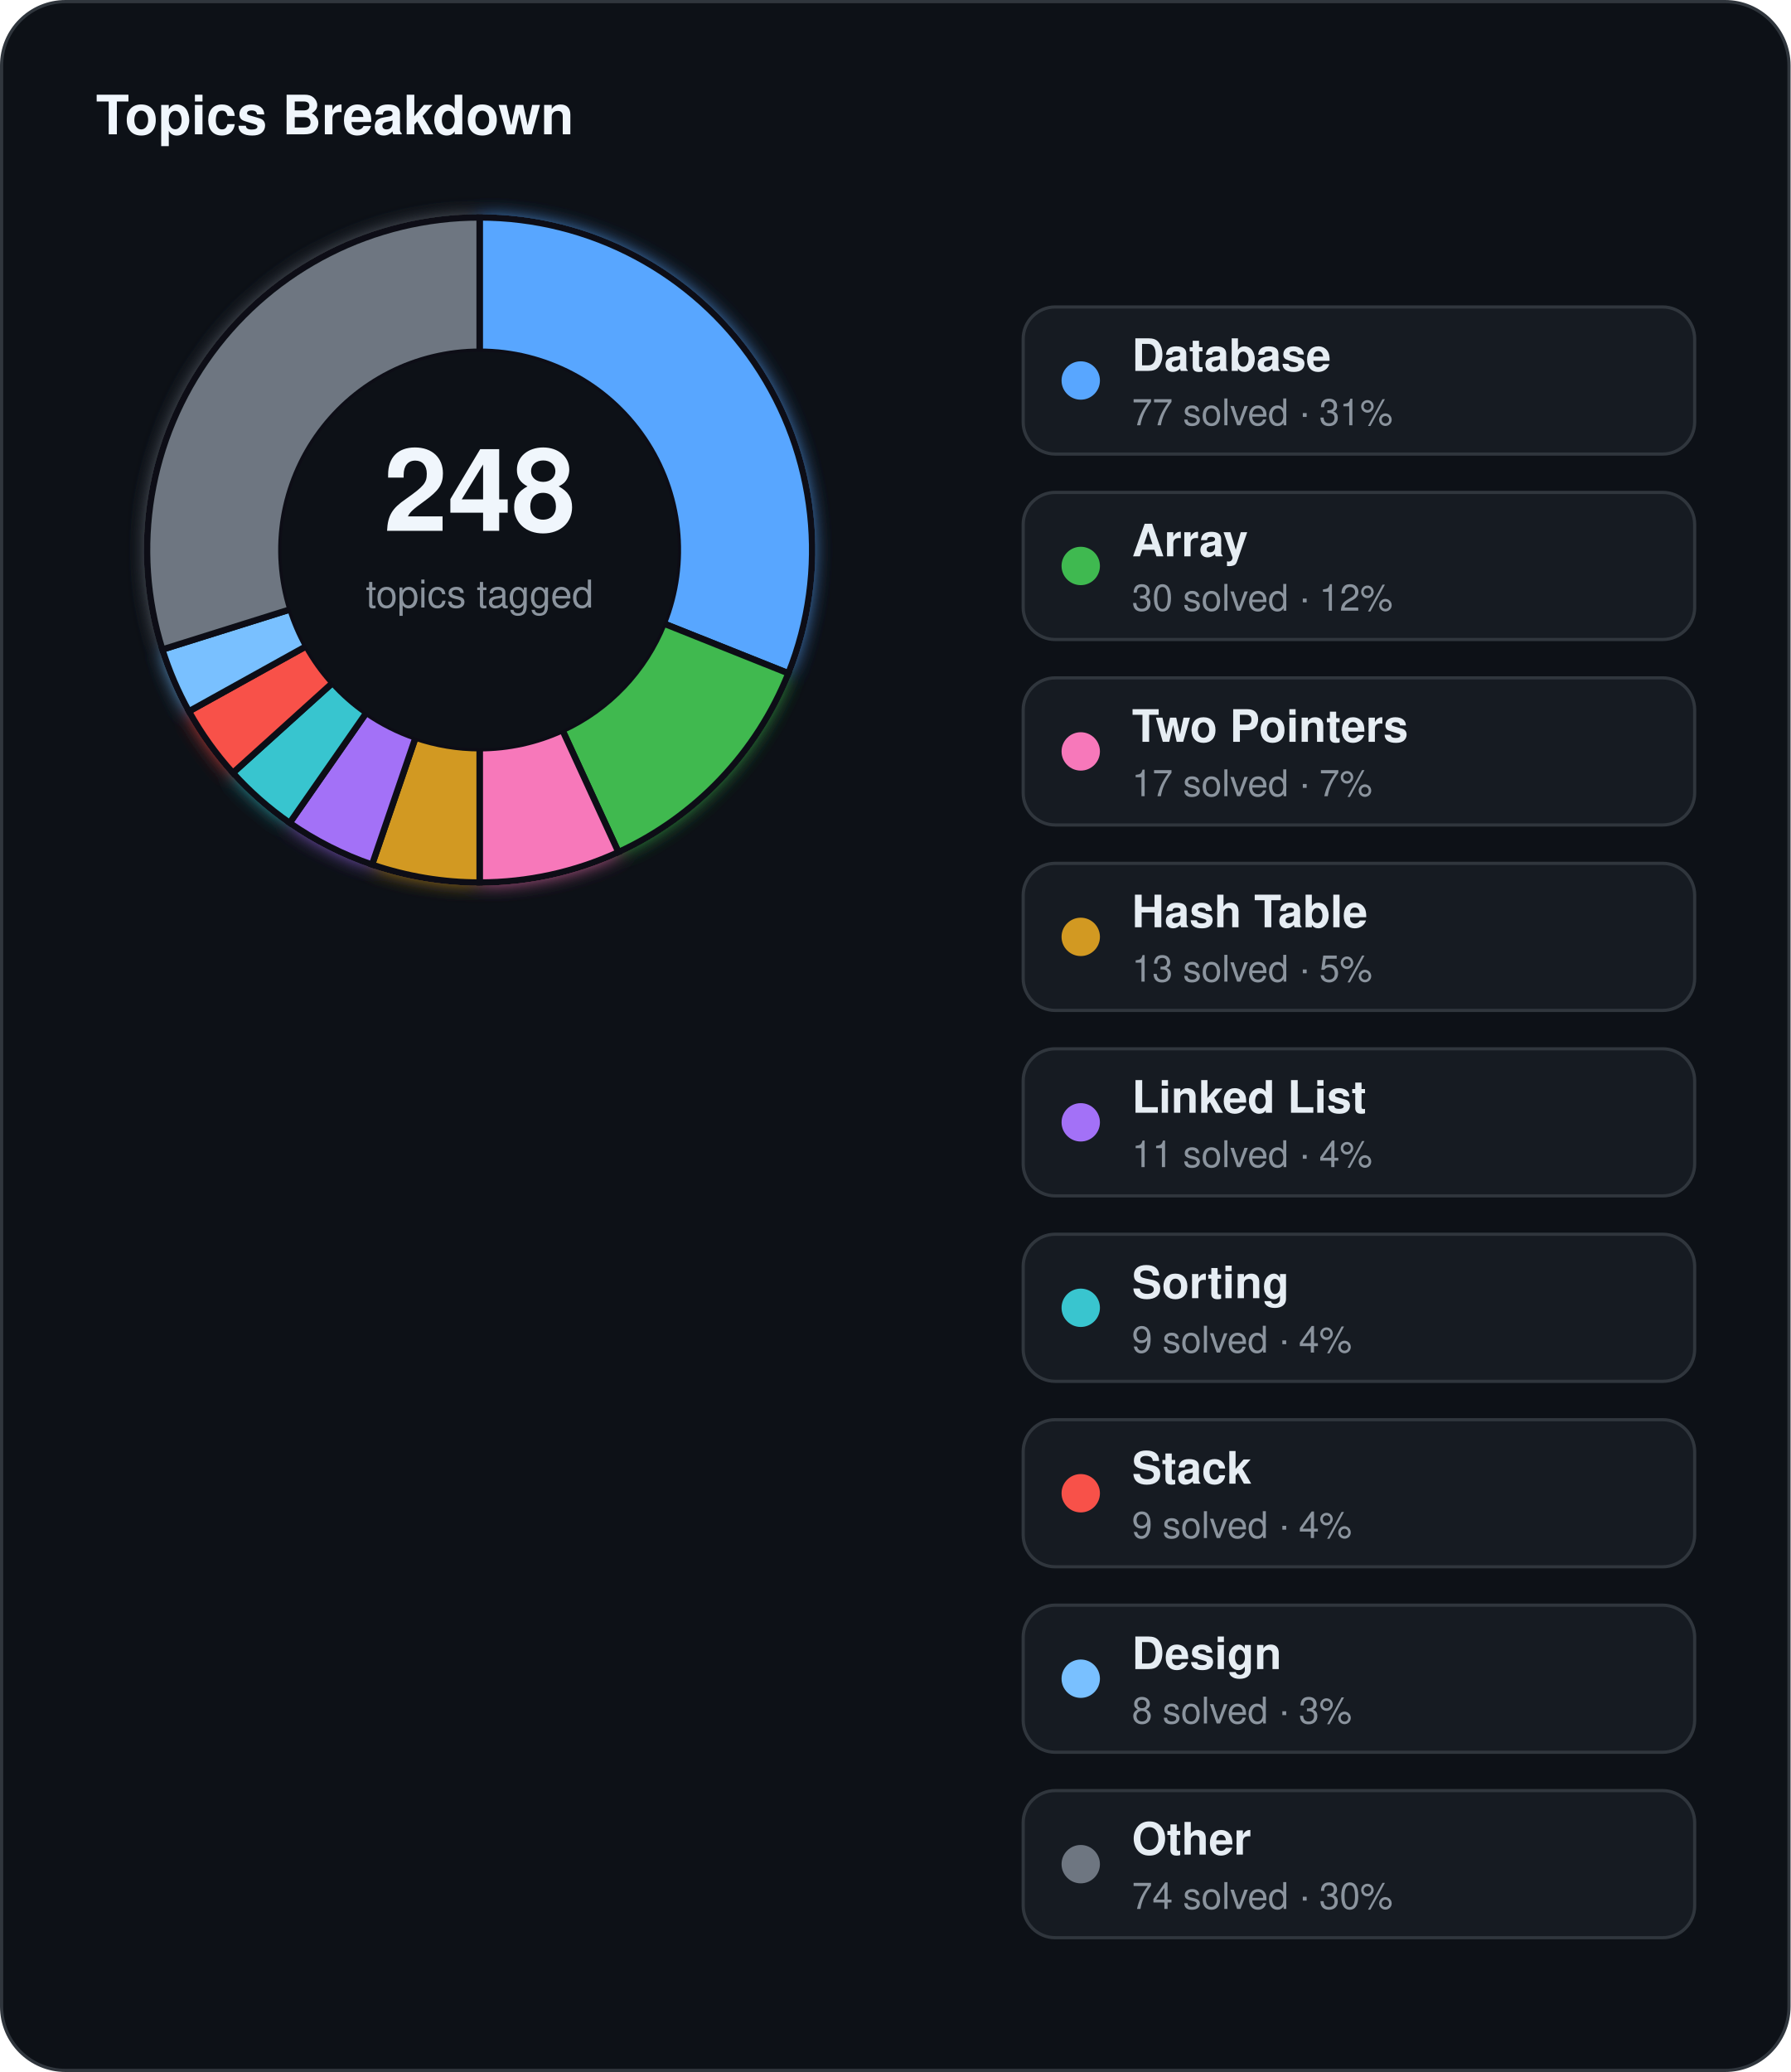
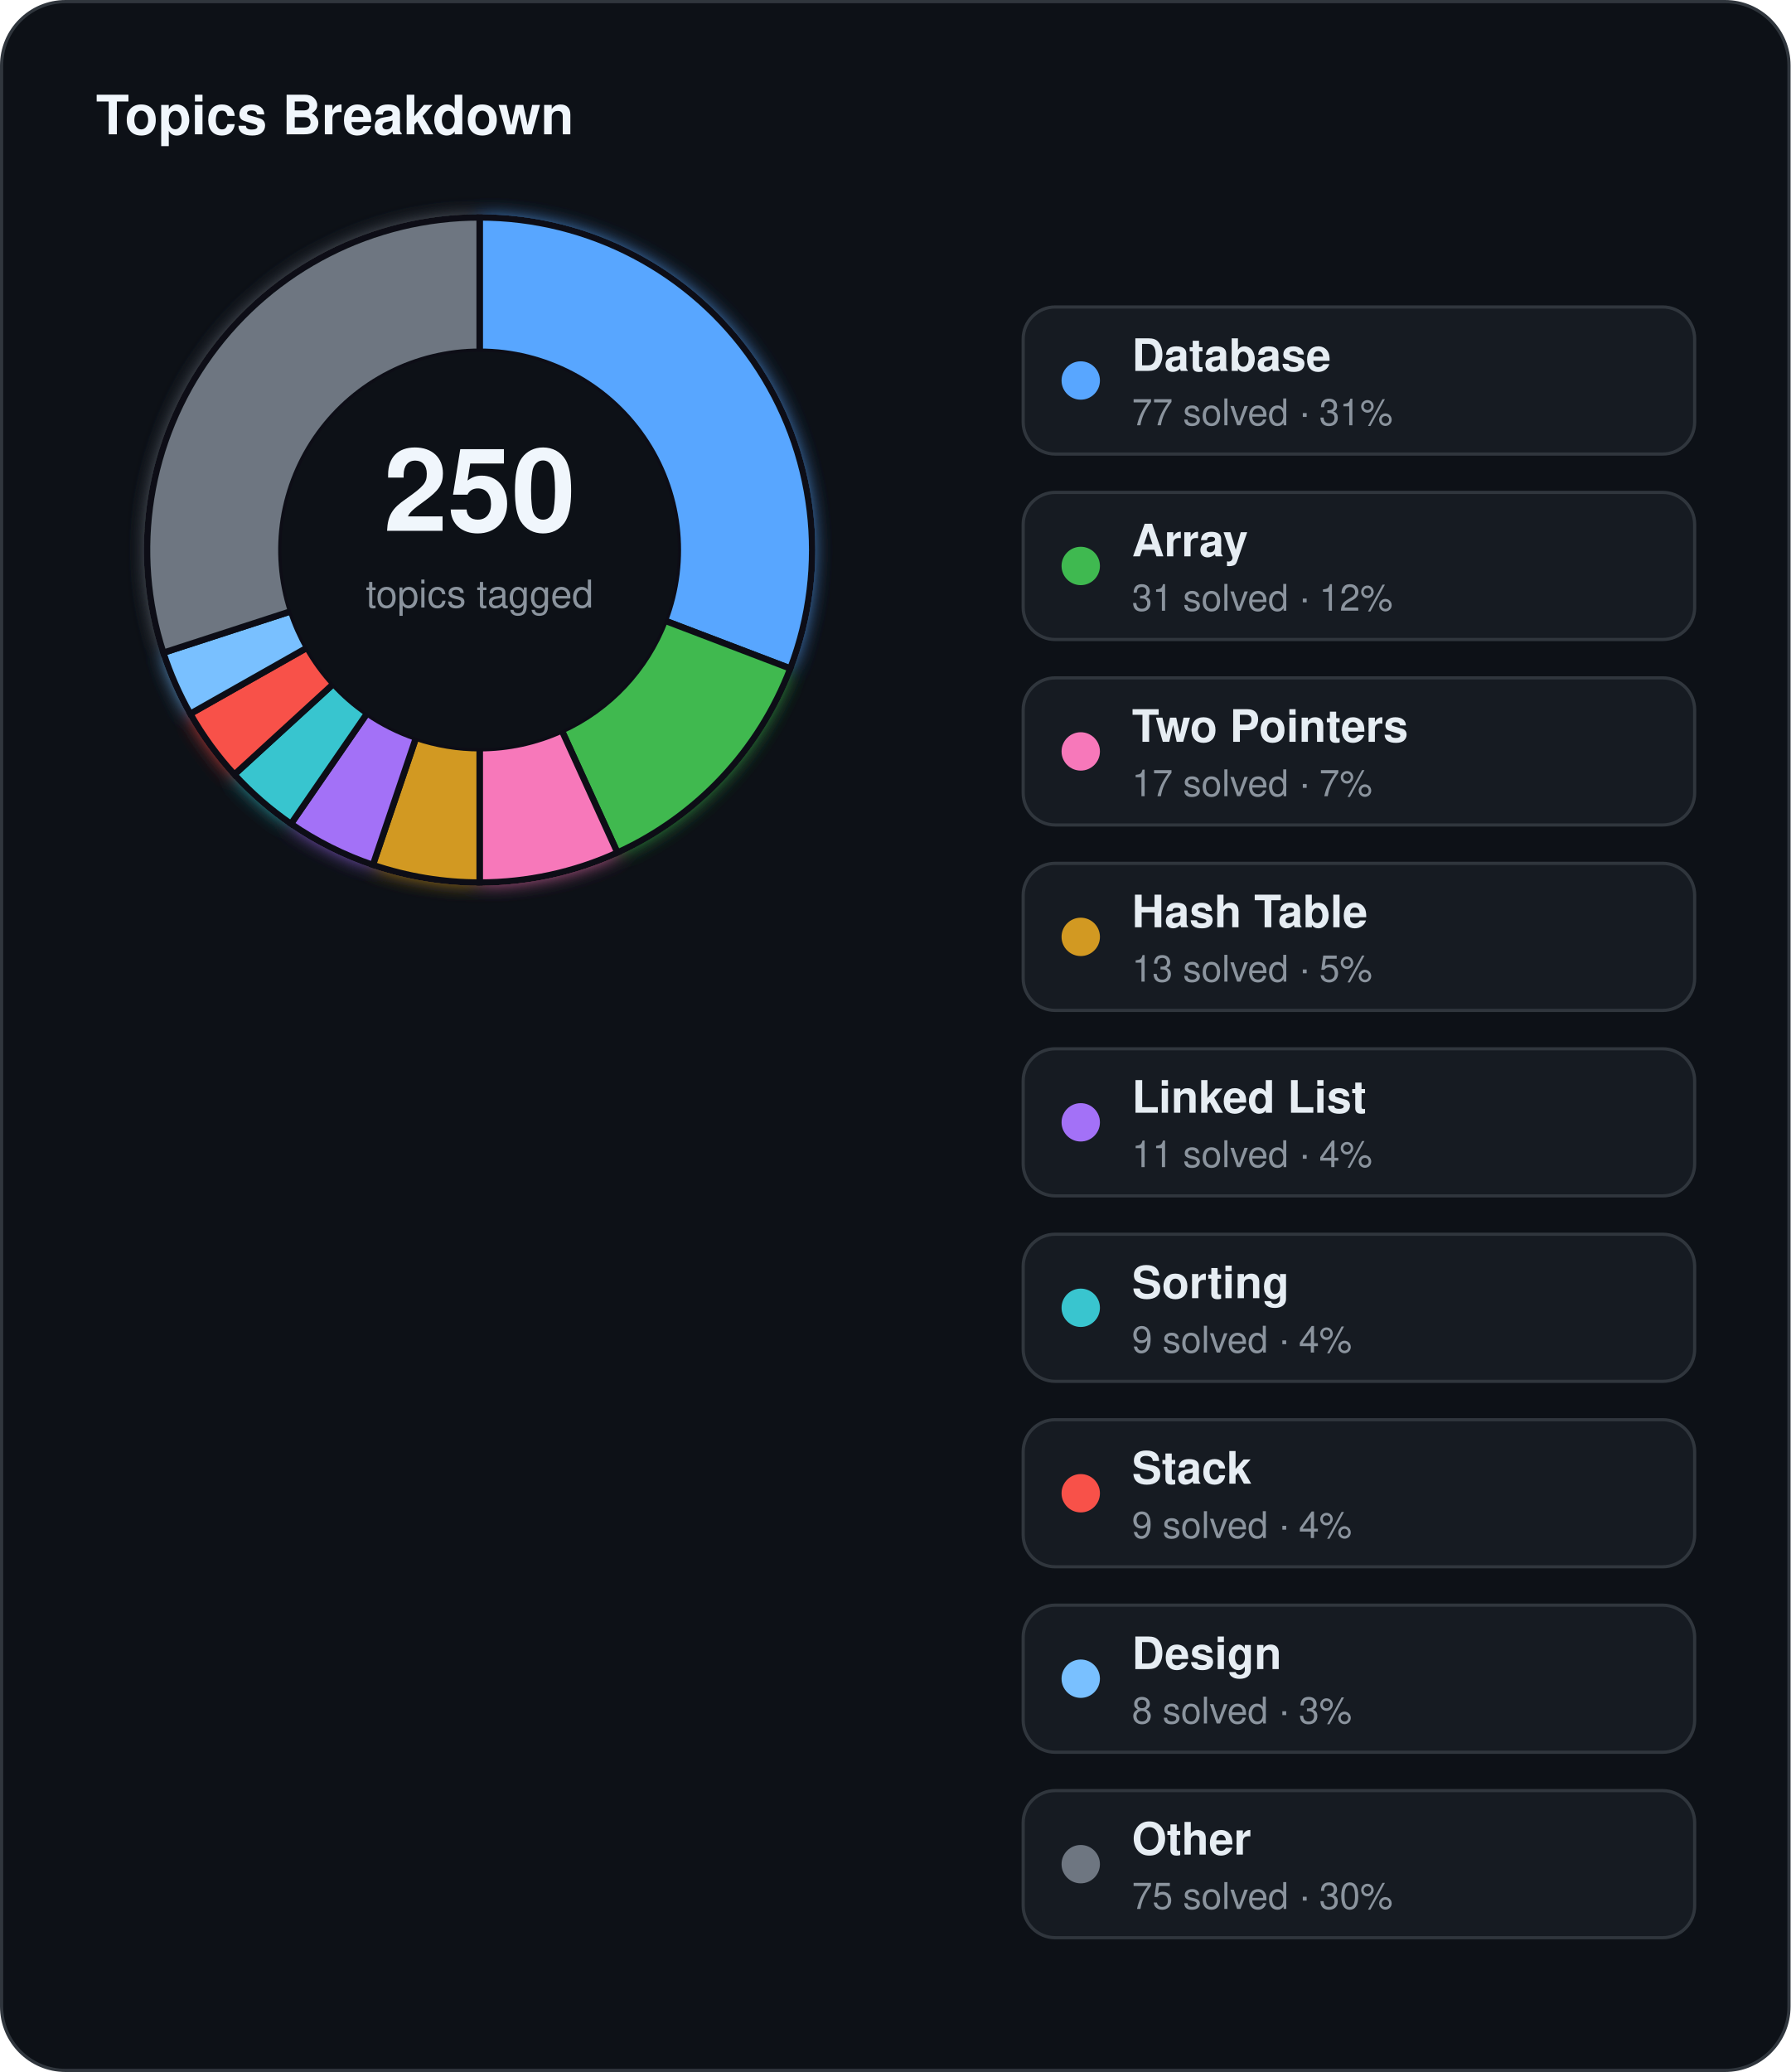
<svg xmlns="http://www.w3.org/2000/svg" width="560" height="648" viewBox="0 0 560 648">
  <defs>
    <filter id="topics-glow" x="-60%" y="-60%" width="220%" height="220%">
      <feGaussianBlur stdDeviation="3" result="blur" />
      <feMerge>
        <feMergeNode in="blur" />
        <feMergeNode in="SourceGraphic" />
      </feMerge>
    </filter>
  </defs>
  <rect x="0.5" y="0.5" width="559" height="647" rx="20" fill="#0d1117" stroke="#30363d" stroke-width="1" />
  <text x="30" y="42" fill="#f0f6fc" font-family="Segoe UI, Helvetica, Arial, sans-serif" font-size="17" font-weight="700">Topics Breakdown</text>
  <g filter="url(#topics-glow)">
-     <path d="M 150.00,68.00 A 104,104 0 0 1 246.58,210.58 L 207.58,195.00 A 62,62 0 0 0 150.00,110.00 Z" fill="#58a6ff" stroke="#0d1117" stroke-width="2" />
-     <path d="M 246.58,210.58 A 104,104 0 0 1 193.42,266.50 L 175.89,228.34 A 62,62 0 0 0 207.58,195.00 Z" fill="#3fb950" stroke="#0d1117" stroke-width="2" />
-     <path d="M 193.42,266.50 A 104,104 0 0 1 150.00,276.00 L 150.00,234.00 A 62,62 0 0 0 175.89,228.34 Z" fill="#f778ba" stroke="#0d1117" stroke-width="2" />
-     <path d="M 150.00,276.00 A 104,104 0 0 1 116.36,270.41 L 129.95,230.67 A 62,62 0 0 0 150.00,234.00 Z" fill="#d29922" stroke="#0d1117" stroke-width="2" />
-     <path d="M 116.36,270.41 A 104,104 0 0 1 90.59,257.36 L 114.58,222.89 A 62,62 0 0 0 129.95,230.67 Z" fill="#a371f7" stroke="#0d1117" stroke-width="2" />
-     <path d="M 90.59,257.36 A 104,104 0 0 1 72.83,241.72 L 104.00,213.56 A 62,62 0 0 0 114.58,222.89 Z" fill="#39c5cf" stroke="#0d1117" stroke-width="2" />
-     <path d="M 72.83,241.72 A 104,104 0 0 1 59.07,222.47 L 95.79,202.09 A 62,62 0 0 0 104.00,213.56 Z" fill="#f85149" stroke="#0d1117" stroke-width="2" />
-     <path d="M 59.07,222.47 A 104,104 0 0 1 50.77,203.13 L 90.84,190.56 A 62,62 0 0 0 95.79,202.09 Z" fill="#79c0ff" stroke="#0d1117" stroke-width="2" />
-     <path d="M 50.77,203.13 A 104,104 0 0 1 150.00,68.00 L 150.00,110.00 A 62,62 0 0 0 90.84,190.56 Z" fill="#6e7681" stroke="#0d1117" stroke-width="2" />
+     <path d="M 150.00,68.00 A 104,104 0 0 1 247.17,209.07 L 207.93,194.10 A 62,62 0 0 0 150.00,110.00 Z" fill="#58a6ff" stroke="#0d1117" stroke-width="2" />
+     <path d="M 247.17,209.07 A 104,104 0 0 1 193.10,266.65 L 175.69,228.43 A 62,62 0 0 0 207.93,194.10 Z" fill="#3fb950" stroke="#0d1117" stroke-width="2" />
+     <path d="M 193.10,266.65 A 104,104 0 0 1 150.00,276.00 L 150.00,234.00 A 62,62 0 0 0 175.69,228.43 Z" fill="#f778ba" stroke="#0d1117" stroke-width="2" />
+     <path d="M 150.00,276.00 A 104,104 0 0 1 116.62,270.50 L 130.10,230.72 A 62,62 0 0 0 150.00,234.00 Z" fill="#d29922" stroke="#0d1117" stroke-width="2" />
+     <path d="M 116.62,270.50 A 104,104 0 0 1 91.00,257.65 L 114.83,223.06 A 62,62 0 0 0 130.10,230.72 Z" fill="#a371f7" stroke="#0d1117" stroke-width="2" />
+     <path d="M 91.00,257.65 A 104,104 0 0 1 73.30,242.23 L 104.27,213.87 A 62,62 0 0 0 114.83,223.06 Z" fill="#39c5cf" stroke="#0d1117" stroke-width="2" />
+     <path d="M 73.30,242.23 A 104,104 0 0 1 59.50,223.24 L 96.05,202.55 A 62,62 0 0 0 104.27,213.87 Z" fill="#f85149" stroke="#0d1117" stroke-width="2" />
+     <path d="M 59.50,223.24 A 104,104 0 0 1 51.09,204.14 L 91.03,191.16 A 62,62 0 0 0 96.05,202.55 Z" fill="#79c0ff" stroke="#0d1117" stroke-width="2" />
+     <path d="M 51.09,204.14 A 104,104 0 0 1 150.00,68.00 L 150.00,110.00 A 62,62 0 0 0 91.03,191.16 Z" fill="#6e7681" stroke="#0d1117" stroke-width="2" />
  </g>
  <circle cx="150" cy="172" r="62" fill="#0d1117" />
-   <text x="150" y="166" text-anchor="middle" fill="#f0f6fc" font-family="Segoe UI, Helvetica, Arial, sans-serif" font-size="36" font-weight="700">248</text>
+   <text x="150" y="166" text-anchor="middle" fill="#f0f6fc" font-family="Segoe UI, Helvetica, Arial, sans-serif" font-size="36" font-weight="700">250</text>
  <text x="150" y="190" text-anchor="middle" fill="#8b949e" font-family="Segoe UI, Helvetica, Arial, sans-serif" font-size="12">topics tagged</text>
  <rect x="320" y="96" width="210" height="46" rx="10" fill="#161b22" stroke="#30363d" stroke-width="1" />
  <circle cx="338" cy="119" r="6" fill="#58a6ff" />
  <text x="354" y="116" fill="#e6edf3" font-family="Segoe UI, Helvetica, Arial, sans-serif" font-size="14" font-weight="600">Database</text>
  <text x="354" y="133" fill="#8b949e" font-family="Segoe UI, Helvetica, Arial, sans-serif" font-size="11.5">77 solved · 31%</text>
  <rect x="320" y="154" width="210" height="46" rx="10" fill="#161b22" stroke="#30363d" stroke-width="1" />
  <circle cx="338" cy="177" r="6" fill="#3fb950" />
  <text x="354" y="174" fill="#e6edf3" font-family="Segoe UI, Helvetica, Arial, sans-serif" font-size="14" font-weight="600">Array</text>
-   <text x="354" y="191" fill="#8b949e" font-family="Segoe UI, Helvetica, Arial, sans-serif" font-size="11.5">30 solved · 12%</text>
+   <text x="354" y="191" fill="#8b949e" font-family="Segoe UI, Helvetica, Arial, sans-serif" font-size="11.5">31 solved · 12%</text>
  <rect x="320" y="212" width="210" height="46" rx="10" fill="#161b22" stroke="#30363d" stroke-width="1" />
  <circle cx="338" cy="235" r="6" fill="#f778ba" />
  <text x="354" y="232" fill="#e6edf3" font-family="Segoe UI, Helvetica, Arial, sans-serif" font-size="14" font-weight="600">Two Pointers</text>
  <text x="354" y="249" fill="#8b949e" font-family="Segoe UI, Helvetica, Arial, sans-serif" font-size="11.5">17 solved · 7%</text>
  <rect x="320" y="270" width="210" height="46" rx="10" fill="#161b22" stroke="#30363d" stroke-width="1" />
  <circle cx="338" cy="293" r="6" fill="#d29922" />
  <text x="354" y="290" fill="#e6edf3" font-family="Segoe UI, Helvetica, Arial, sans-serif" font-size="14" font-weight="600">Hash Table</text>
  <text x="354" y="307" fill="#8b949e" font-family="Segoe UI, Helvetica, Arial, sans-serif" font-size="11.5">13 solved · 5%</text>
  <rect x="320" y="328" width="210" height="46" rx="10" fill="#161b22" stroke="#30363d" stroke-width="1" />
  <circle cx="338" cy="351" r="6" fill="#a371f7" />
  <text x="354" y="348" fill="#e6edf3" font-family="Segoe UI, Helvetica, Arial, sans-serif" font-size="14" font-weight="600">Linked List</text>
  <text x="354" y="365" fill="#8b949e" font-family="Segoe UI, Helvetica, Arial, sans-serif" font-size="11.5">11 solved · 4%</text>
  <rect x="320" y="386" width="210" height="46" rx="10" fill="#161b22" stroke="#30363d" stroke-width="1" />
  <circle cx="338" cy="409" r="6" fill="#39c5cf" />
  <text x="354" y="406" fill="#e6edf3" font-family="Segoe UI, Helvetica, Arial, sans-serif" font-size="14" font-weight="600">Sorting</text>
  <text x="354" y="423" fill="#8b949e" font-family="Segoe UI, Helvetica, Arial, sans-serif" font-size="11.5">9 solved · 4%</text>
  <rect x="320" y="444" width="210" height="46" rx="10" fill="#161b22" stroke="#30363d" stroke-width="1" />
  <circle cx="338" cy="467" r="6" fill="#f85149" />
  <text x="354" y="464" fill="#e6edf3" font-family="Segoe UI, Helvetica, Arial, sans-serif" font-size="14" font-weight="600">Stack</text>
  <text x="354" y="481" fill="#8b949e" font-family="Segoe UI, Helvetica, Arial, sans-serif" font-size="11.5">9 solved · 4%</text>
  <rect x="320" y="502" width="210" height="46" rx="10" fill="#161b22" stroke="#30363d" stroke-width="1" />
  <circle cx="338" cy="525" r="6" fill="#79c0ff" />
  <text x="354" y="522" fill="#e6edf3" font-family="Segoe UI, Helvetica, Arial, sans-serif" font-size="14" font-weight="600">Design</text>
  <text x="354" y="539" fill="#8b949e" font-family="Segoe UI, Helvetica, Arial, sans-serif" font-size="11.5">8 solved · 3%</text>
  <rect x="320" y="560" width="210" height="46" rx="10" fill="#161b22" stroke="#30363d" stroke-width="1" />
  <circle cx="338" cy="583" r="6" fill="#6e7681" />
  <text x="354" y="580" fill="#e6edf3" font-family="Segoe UI, Helvetica, Arial, sans-serif" font-size="14" font-weight="600">Other</text>
-   <text x="354" y="597" fill="#8b949e" font-family="Segoe UI, Helvetica, Arial, sans-serif" font-size="11.5">74 solved · 30%</text>
+   <text x="354" y="597" fill="#8b949e" font-family="Segoe UI, Helvetica, Arial, sans-serif" font-size="11.5">75 solved · 30%</text>
</svg>
